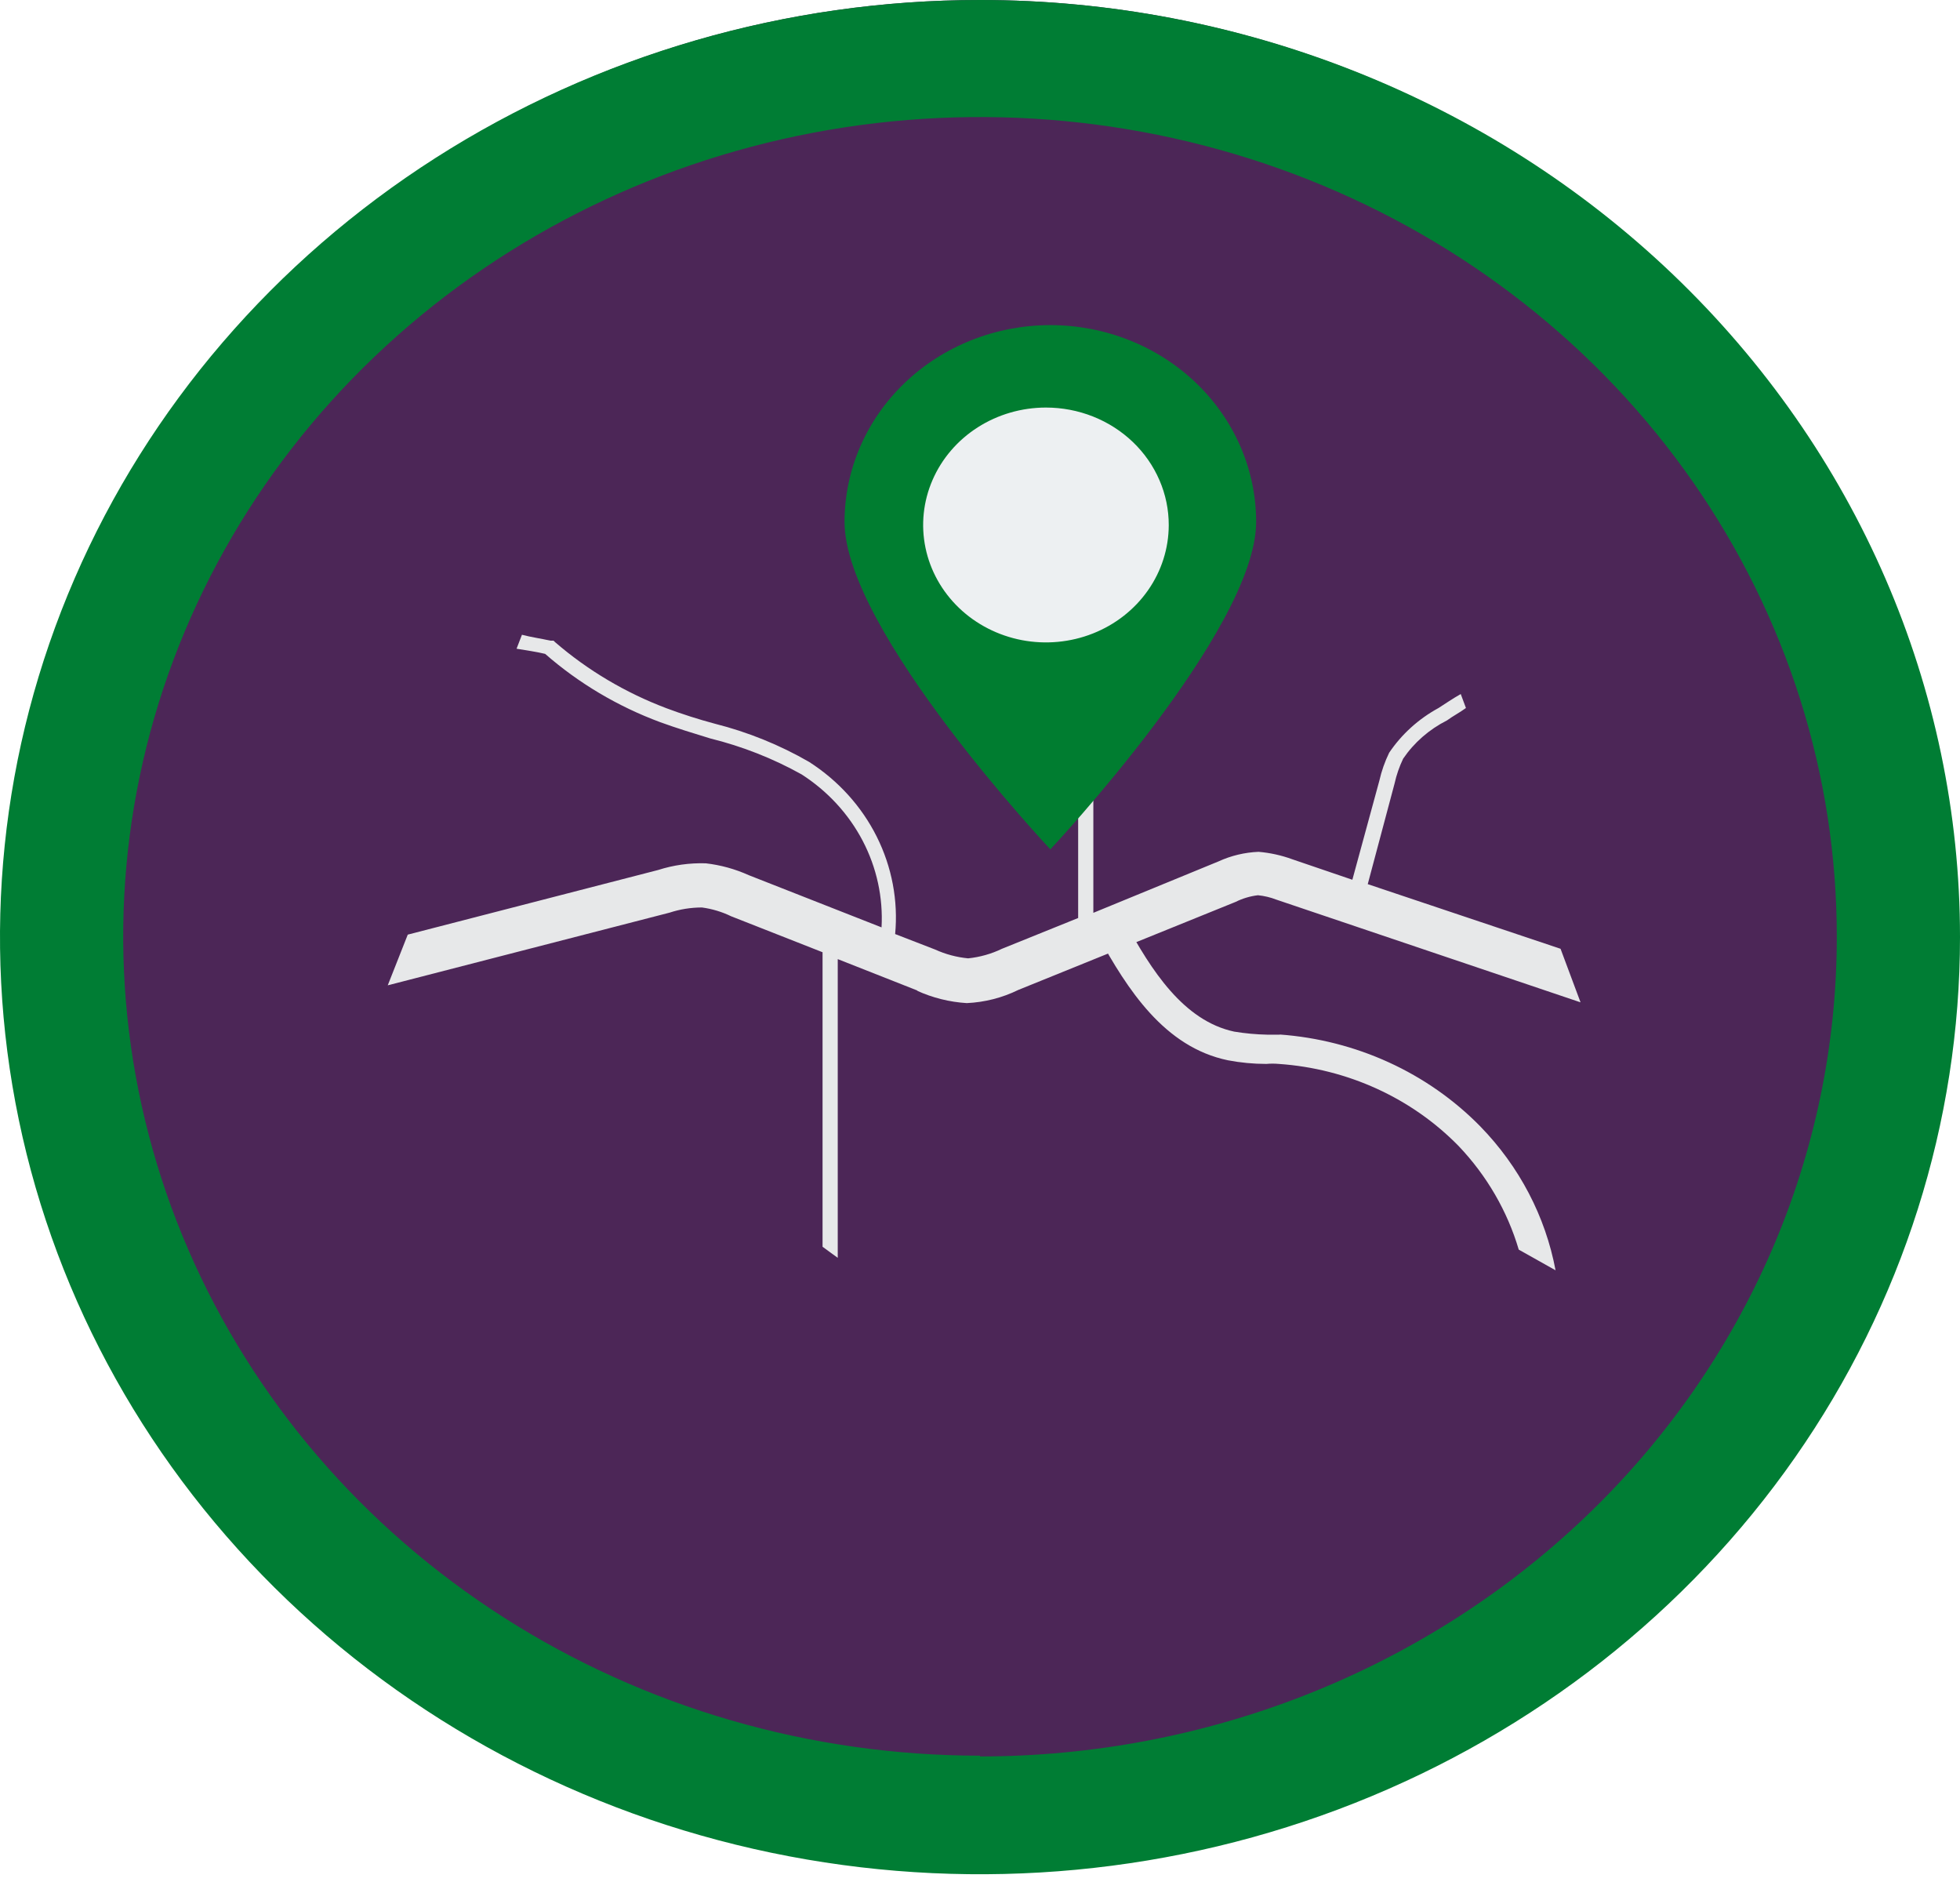
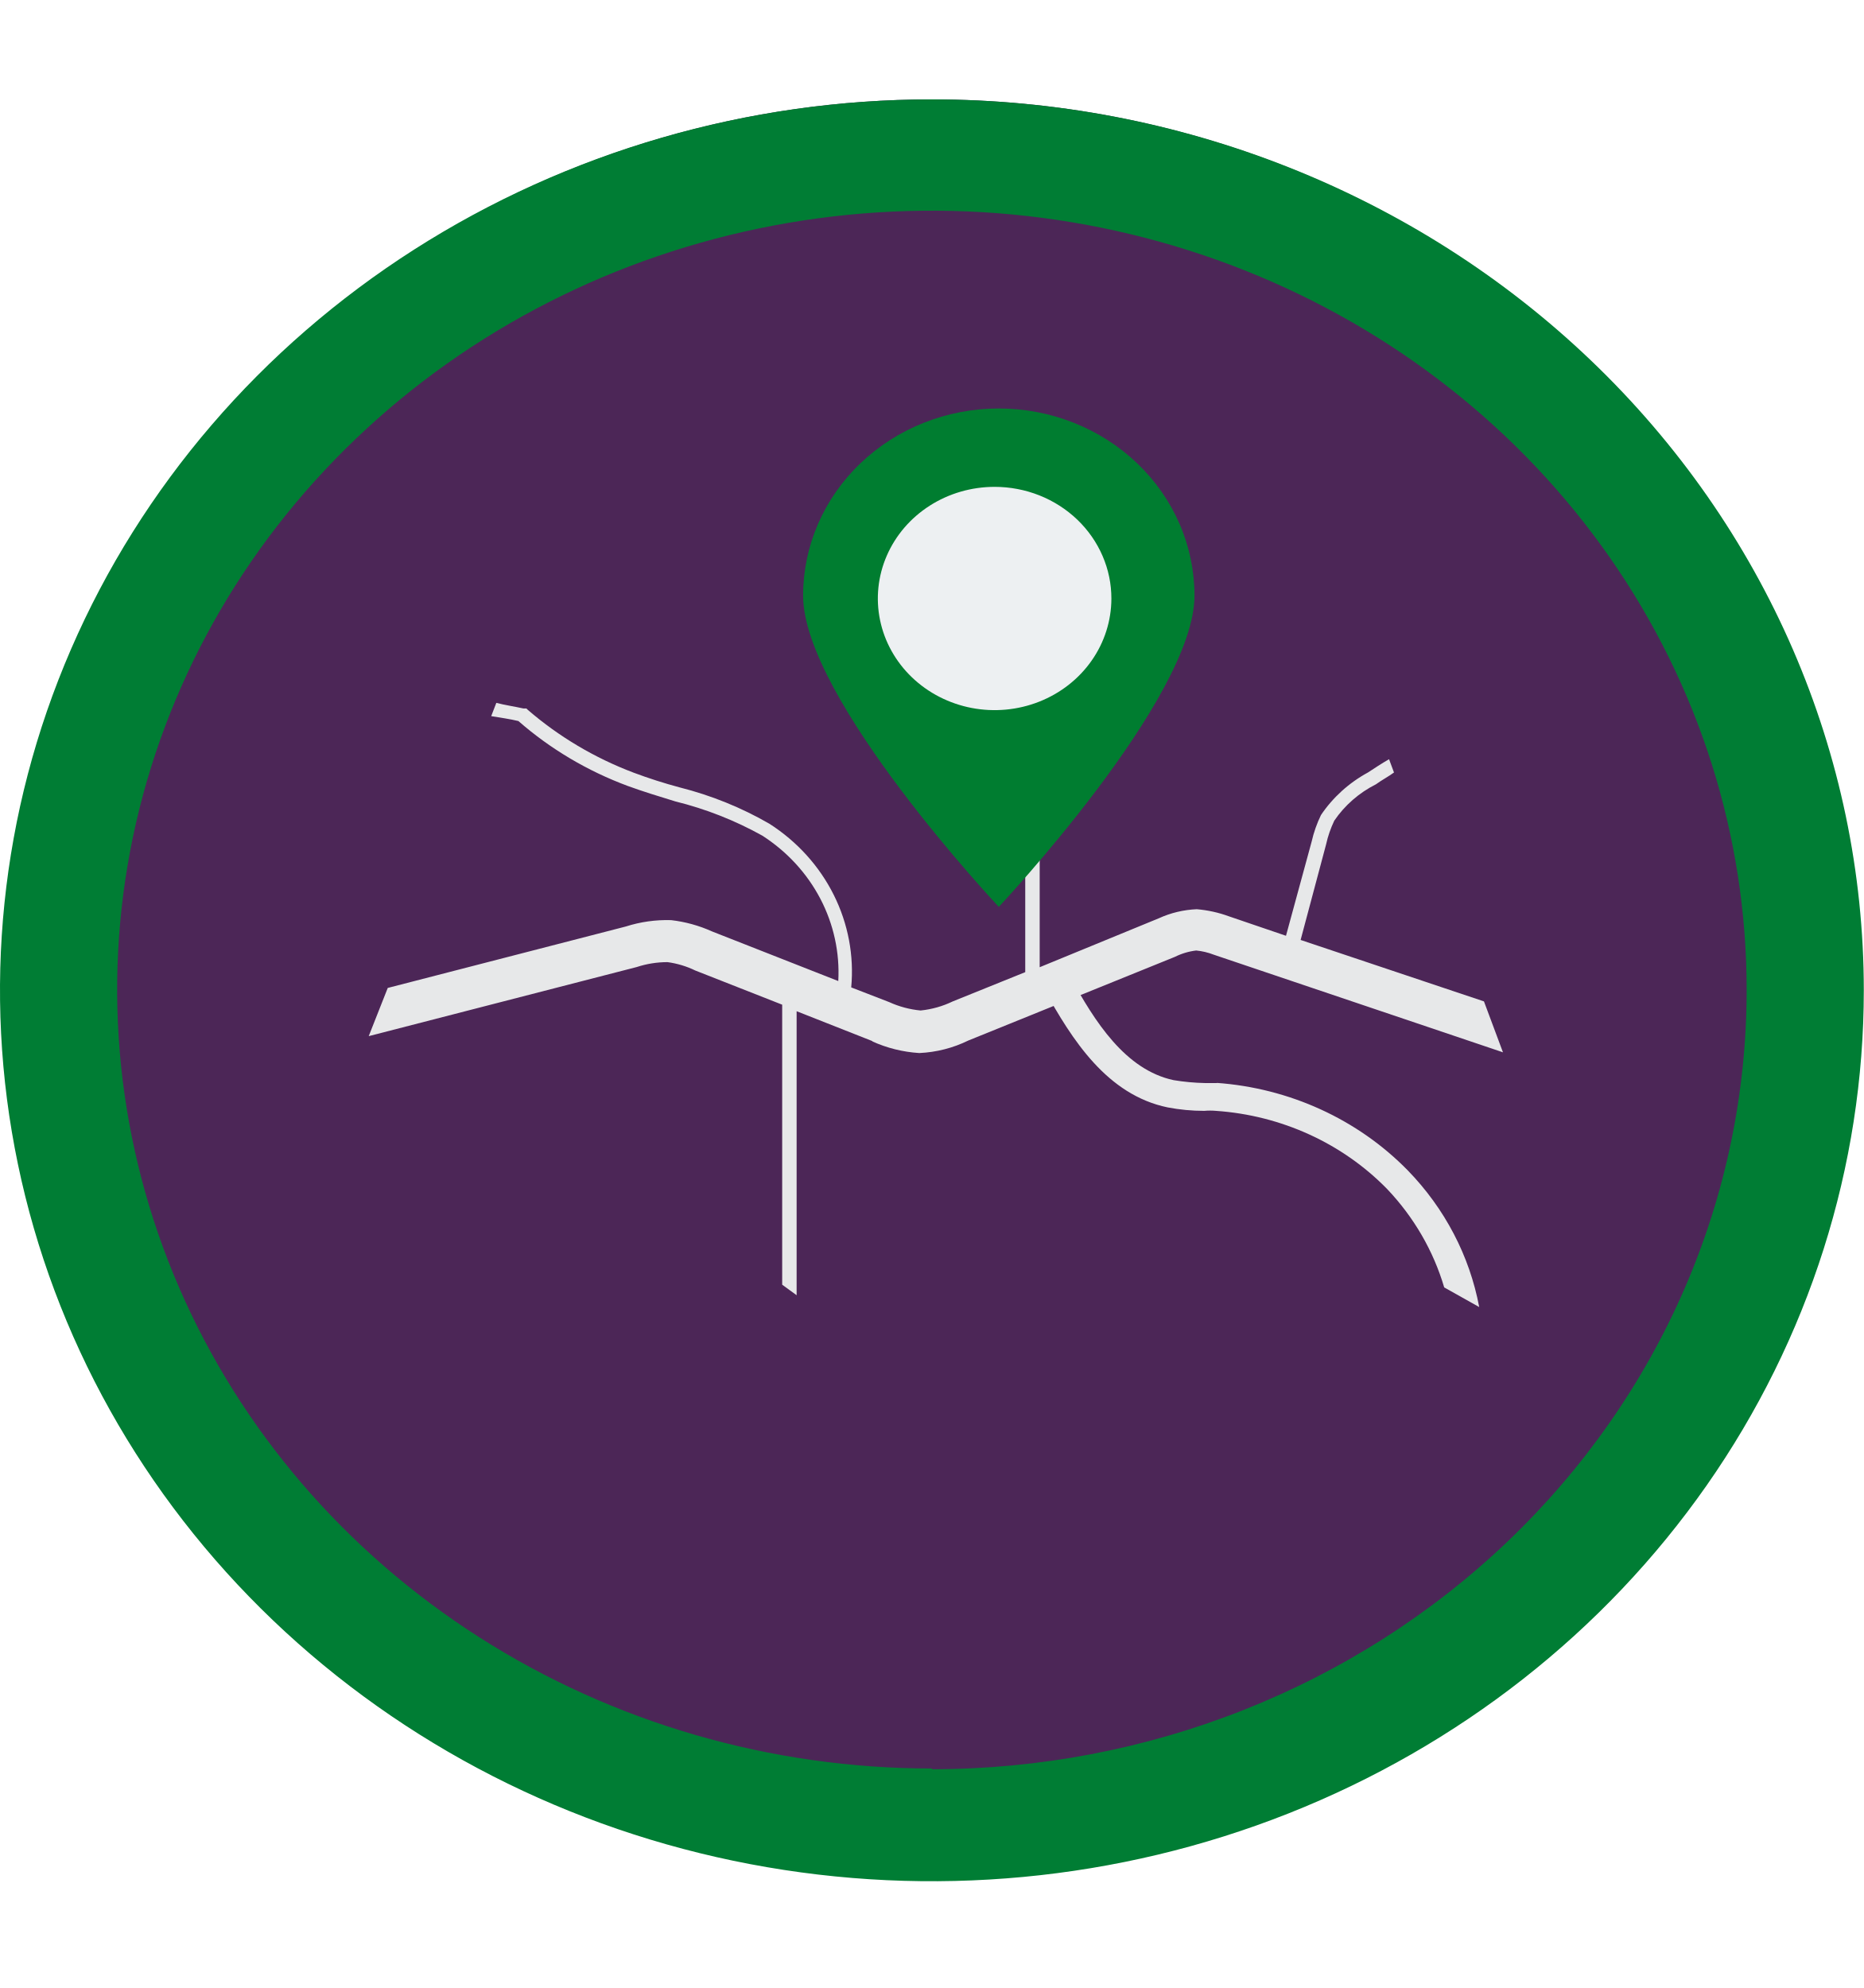
- <svg xmlns="http://www.w3.org/2000/svg" width="100" height="96" viewBox="0 0 100 96" fill="none">
+ <svg xmlns="http://www.w3.org/2000/svg" width="90" height="96" viewBox="0 0 100 96" fill="none">
  <path d="M99.763 47.578C99.763 56.988 96.844 66.187 91.376 74.011C85.908 81.835 78.135 87.933 69.042 91.534C59.949 95.135 49.942 96.078 40.289 94.242C30.635 92.406 21.768 87.874 14.808 81.221C7.848 74.567 3.109 66.089 1.188 56.86C-0.732 47.631 0.254 38.064 4.02 29.371C7.787 20.677 14.166 13.246 22.349 8.018C30.533 2.79 40.155 0 49.998 0C63.196 0 75.854 5.013 85.187 13.935C94.52 22.858 99.763 34.959 99.763 47.578Z" fill="#4C2657" />
  <path d="M46.783 50.534C47.58 50.898 48.443 51.113 49.324 51.168C50.242 51.126 51.139 50.896 51.957 50.495L63.038 46.007C63.395 45.829 63.782 45.713 64.181 45.666C64.504 45.698 64.82 45.773 65.12 45.89L80.64 51.129L79.62 48.397L69.783 45.1L71.151 39.969C71.247 39.532 71.395 39.106 71.589 38.7C72.148 37.878 72.917 37.206 73.824 36.749C74.13 36.525 74.487 36.34 74.793 36.115L74.528 35.403C74.13 35.627 73.742 35.891 73.395 36.115C72.375 36.67 71.51 37.454 70.875 38.398C70.654 38.854 70.486 39.331 70.375 39.822L68.998 44.876L65.936 43.832C65.383 43.629 64.802 43.501 64.212 43.451C63.504 43.48 62.81 43.646 62.171 43.939L55.783 46.563V27.716L55.008 28.057V46.827L51.12 48.397C50.581 48.658 49.996 48.823 49.395 48.885C48.811 48.829 48.242 48.678 47.712 48.436L45.671 47.646C45.83 45.941 45.506 44.227 44.734 42.682C43.962 41.137 42.77 39.819 41.283 38.866C39.783 37.999 38.161 37.343 36.467 36.915C35.63 36.691 34.806 36.428 33.998 36.125C31.911 35.336 29.99 34.196 28.324 32.759L28.242 32.681H28.089C27.61 32.574 27.069 32.496 26.63 32.379L26.355 33.091C26.824 33.169 27.375 33.247 27.814 33.354C29.527 34.852 31.517 36.033 33.681 36.837C34.508 37.139 35.375 37.403 36.232 37.666C37.867 38.07 39.437 38.687 40.895 39.5C42.224 40.352 43.298 41.52 44.014 42.888C44.729 44.255 45.061 45.778 44.977 47.305L38.202 44.642C37.509 44.329 36.768 44.124 36.008 44.037C35.183 44.012 34.361 44.127 33.579 44.378L20.804 47.675L19.783 50.261L34.161 46.554C34.693 46.379 35.251 46.29 35.814 46.29C36.333 46.36 36.837 46.512 37.304 46.739L41.967 48.573V63.597L42.742 64.162V48.924L46.824 50.534H46.783Z" fill="#E7E8E9" />
  <path d="M65.314 52.778C65.079 52.778 64.885 52.778 64.651 52.778C64.086 52.766 63.523 52.714 62.967 52.622C60.375 52.066 58.732 49.48 57.406 47.041L56.028 47.754C57.518 50.456 59.395 53.412 62.651 54.085C63.296 54.208 63.952 54.27 64.61 54.27C64.82 54.251 65.032 54.251 65.242 54.27C68.748 54.511 72.028 56.009 74.426 58.465C75.86 59.974 76.908 61.781 77.487 63.743L79.365 64.797C78.849 62.05 77.517 59.503 75.528 57.46C72.844 54.72 69.179 53.045 65.263 52.768L65.314 52.778Z" fill="#E7E8E9" />
  <path d="M64.089 26.623C64.089 32.164 53.589 43.325 53.589 43.325C53.589 43.325 43.089 32.164 43.089 26.623C43.089 25.305 43.361 23.999 43.889 22.781C44.416 21.564 45.19 20.457 46.165 19.525C47.14 18.593 48.297 17.853 49.571 17.349C50.845 16.844 52.211 16.584 53.589 16.584C54.968 16.584 56.334 16.844 57.608 17.349C58.881 17.853 60.039 18.593 61.014 19.525C61.989 20.457 62.762 21.564 63.29 22.781C63.818 23.999 64.089 25.305 64.089 26.623Z" fill="#007D30" />
  <path d="M59.63 26.789C59.628 27.973 59.259 29.13 58.569 30.114C57.88 31.098 56.901 31.864 55.755 32.316C54.61 32.768 53.351 32.885 52.136 32.653C50.922 32.42 49.806 31.849 48.931 31.011C48.056 30.173 47.46 29.106 47.219 27.944C46.978 26.782 47.103 25.578 47.578 24.485C48.052 23.391 48.855 22.456 49.885 21.798C50.915 21.14 52.126 20.789 53.365 20.789C54.188 20.789 55.004 20.944 55.765 21.246C56.526 21.548 57.217 21.99 57.799 22.547C58.381 23.104 58.842 23.766 59.156 24.494C59.471 25.221 59.632 26.001 59.63 26.789Z" fill="#EDF0F2" />
  <path d="M50 0C40.111 0 30.444 2.804 22.221 8.056C13.999 13.309 7.59 20.774 3.806 29.509C0.022 38.244 -0.969 47.855 0.961 57.128C2.89 66.401 7.652 74.918 14.645 81.604C21.637 88.289 30.546 92.842 40.245 94.686C49.944 96.531 59.998 95.584 69.134 91.966C78.27 88.348 86.079 82.221 91.573 74.36C97.067 66.499 100 57.257 100 47.802C100 35.124 94.732 22.966 85.355 14.001C75.978 5.036 63.261 0 50 0ZM50 89.556C41.352 89.556 32.899 87.104 25.709 82.51C18.52 77.916 12.917 71.387 9.609 63.748C6.302 56.109 5.439 47.704 7.129 39.596C8.819 31.488 12.986 24.041 19.104 18.198C25.221 12.354 33.014 8.377 41.497 6.769C49.979 5.161 58.77 5.994 66.757 9.163C74.744 12.332 81.569 17.695 86.367 24.573C91.165 31.451 93.722 39.535 93.714 47.802C93.714 53.291 92.584 58.725 90.387 63.796C88.19 68.866 84.97 73.474 80.911 77.354C76.851 81.235 72.032 84.314 66.729 86.414C61.425 88.514 55.741 89.595 50 89.595V89.556Z" fill="#007D34" />
</svg>
